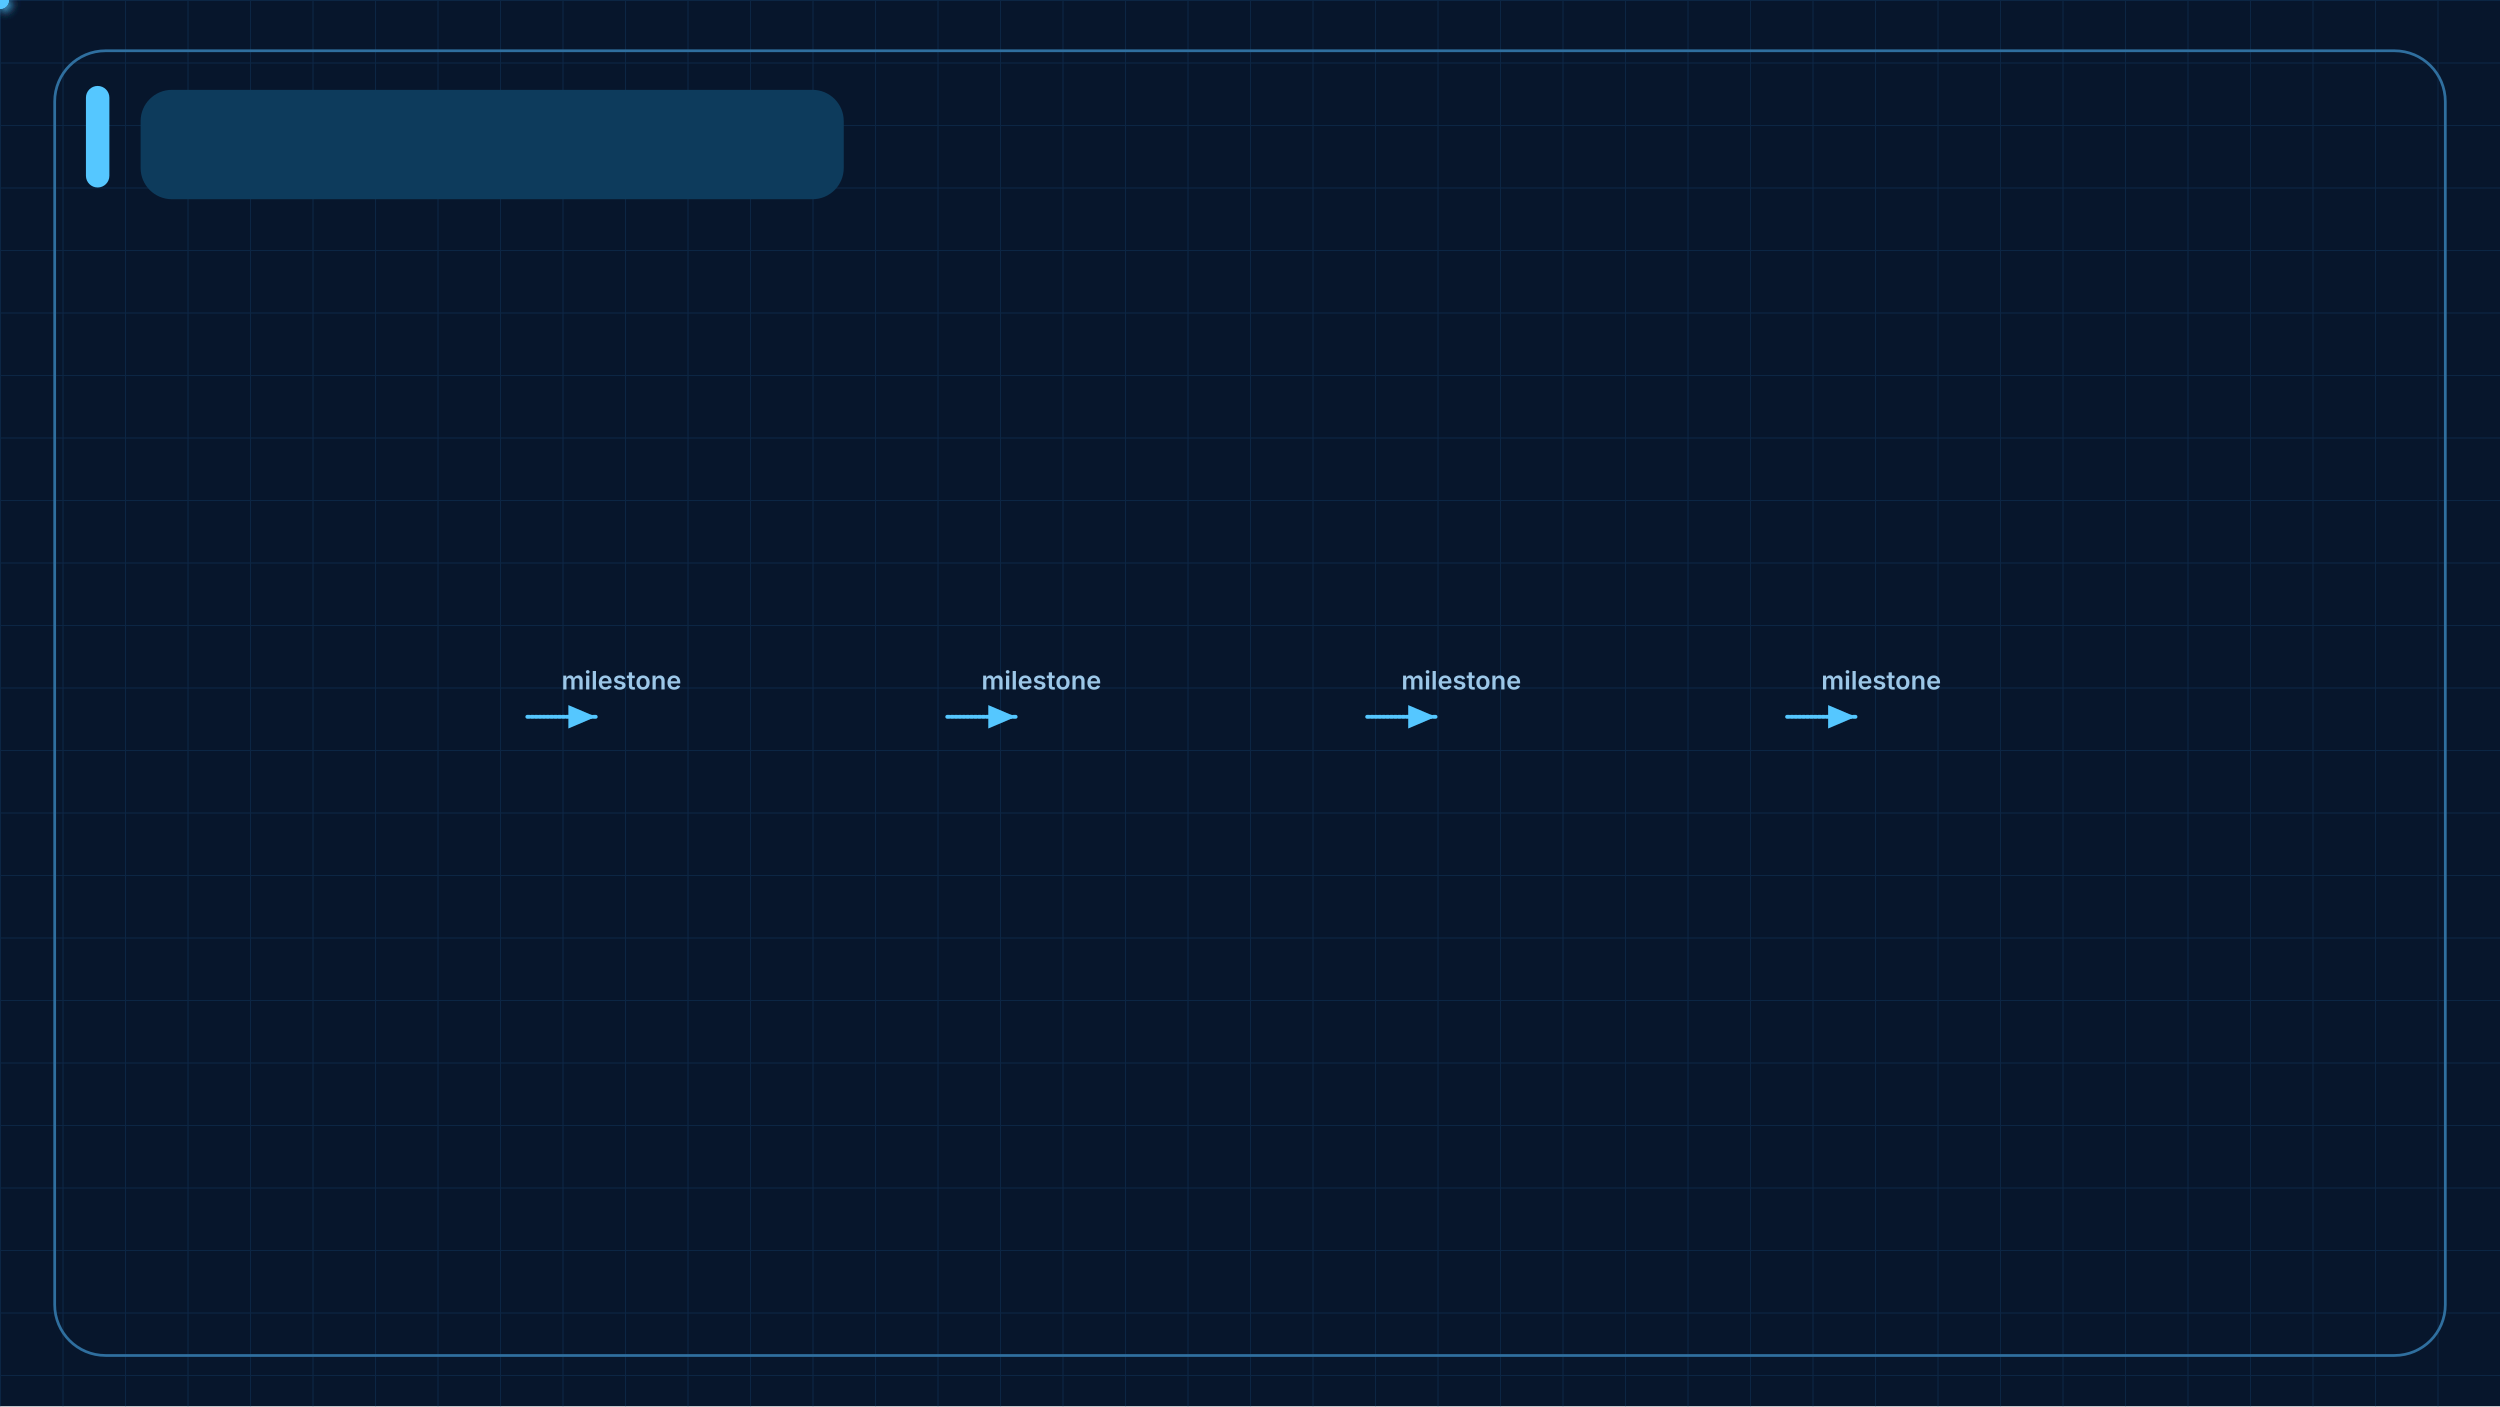
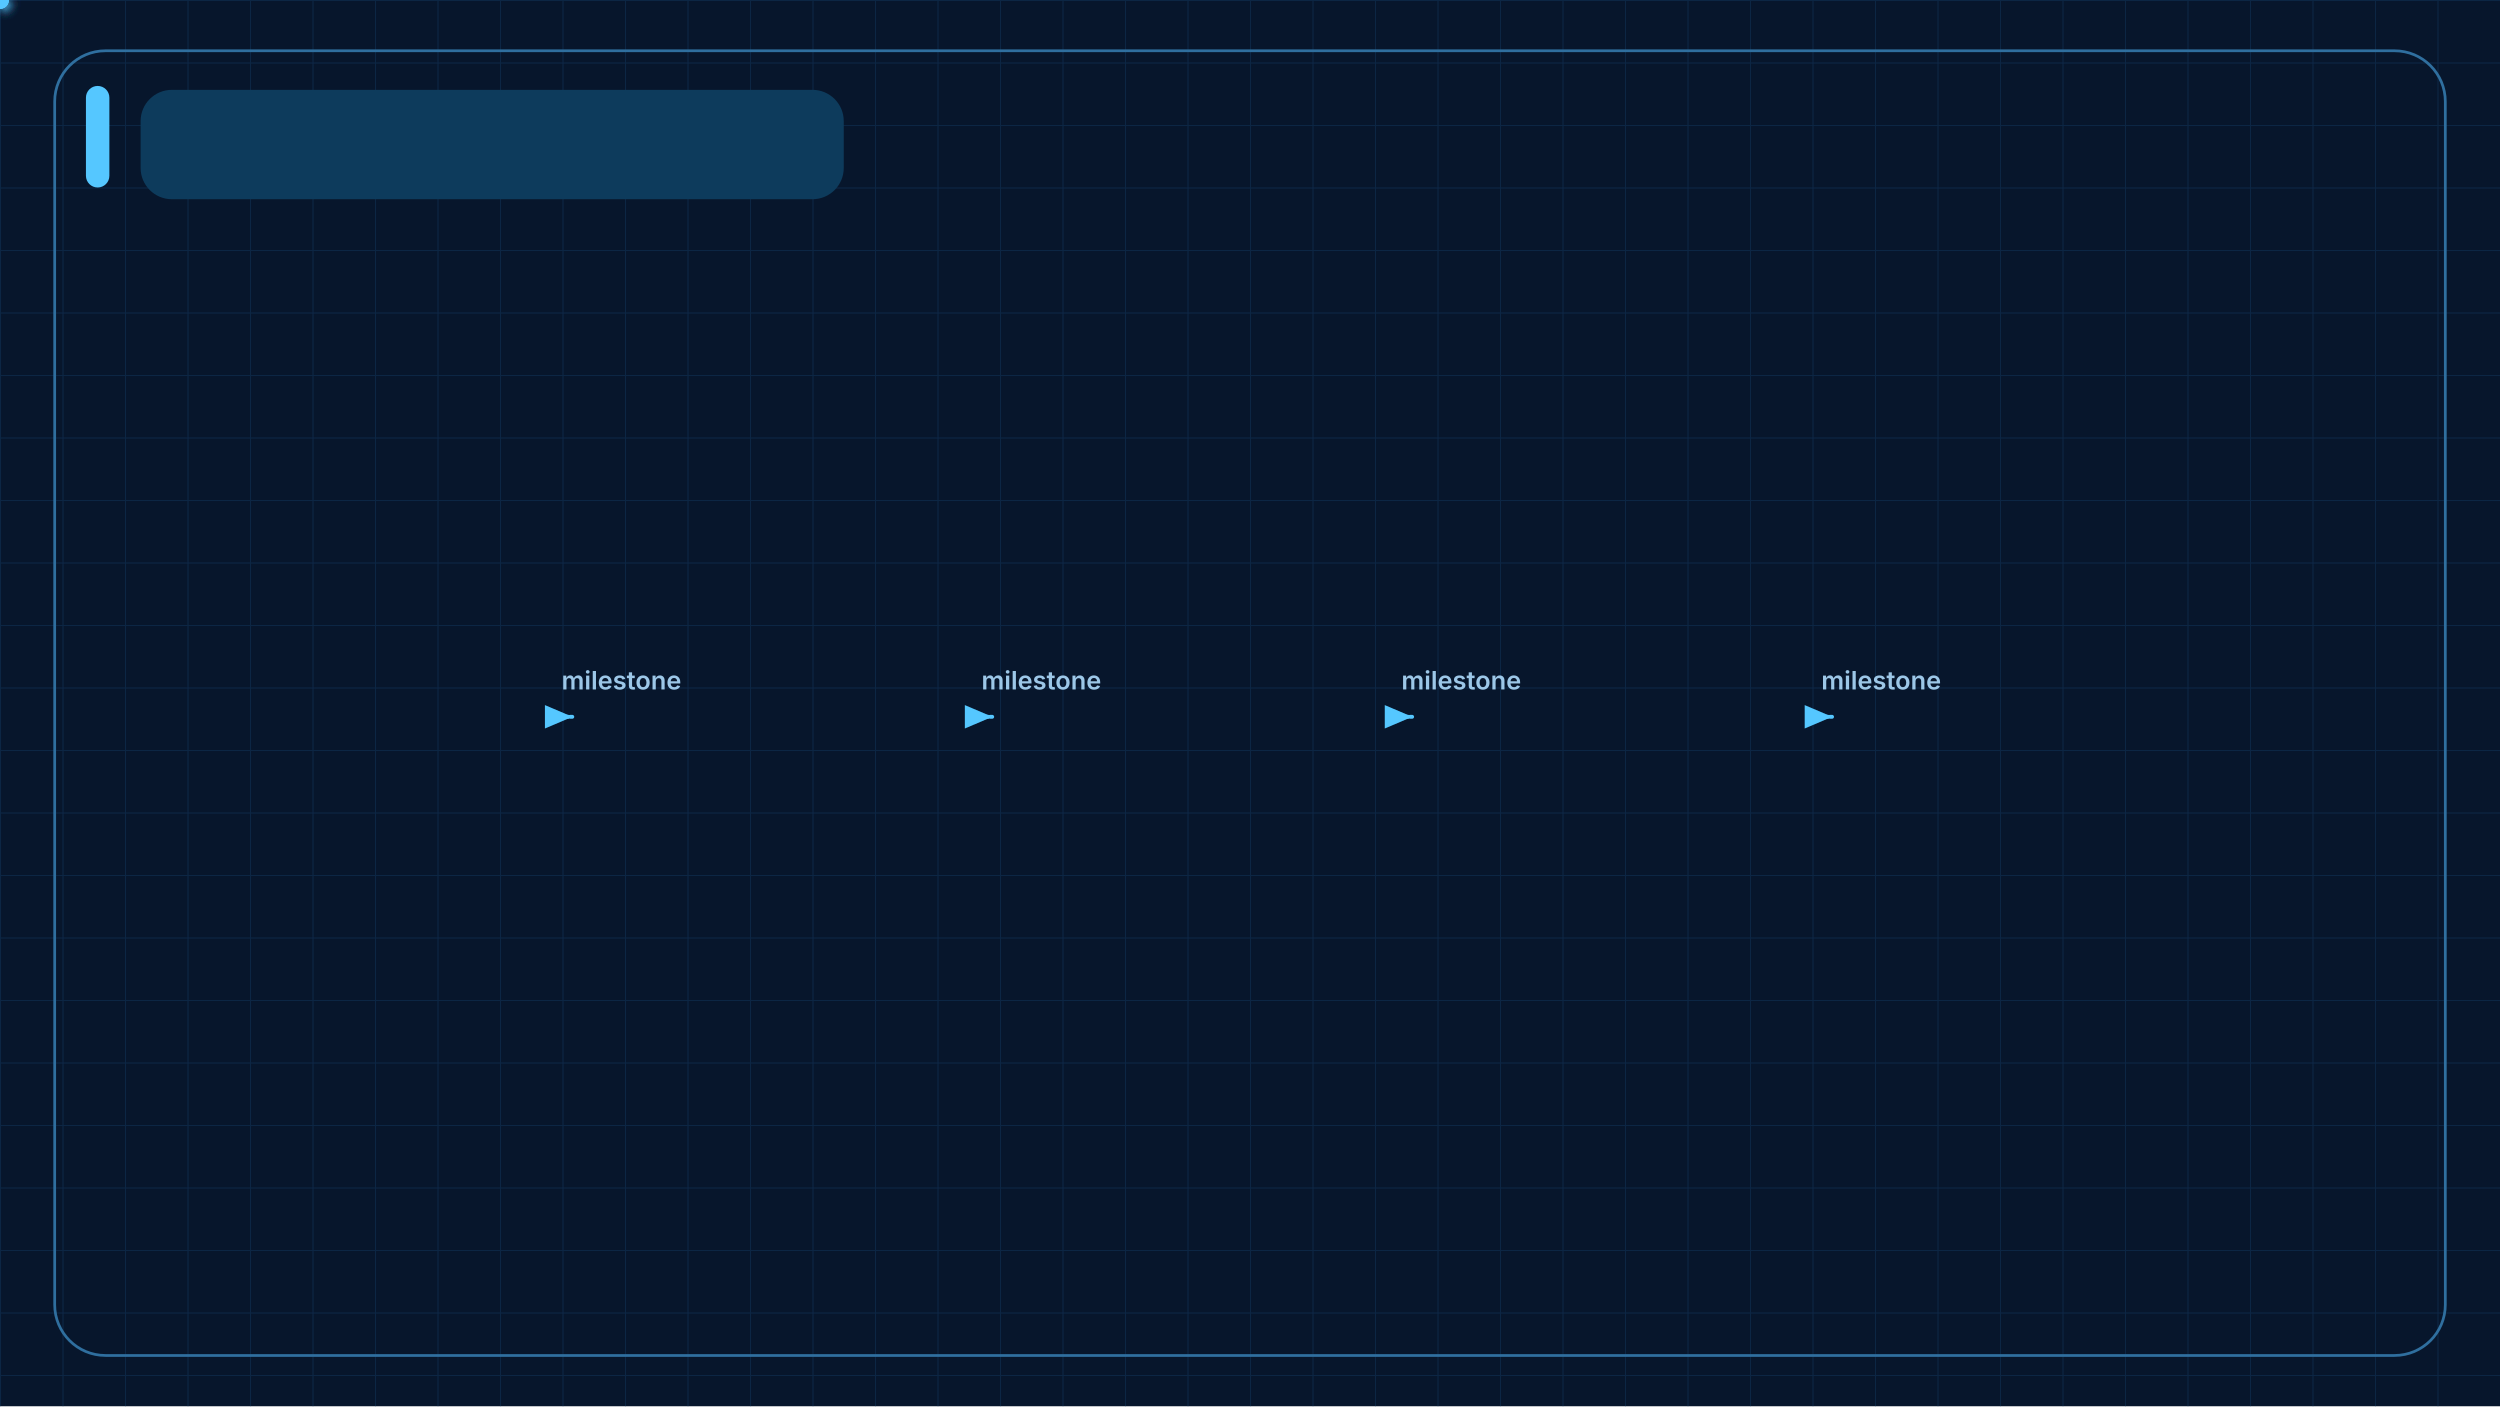
- <svg xmlns="http://www.w3.org/2000/svg" width="1280" height="720" viewBox="0 0 1280 720" role="img" aria-labelledby="diagram-title diagram-desc" data-motion-profile="teaching" data-motion-sequence="step-stagger" data-motion-edge="signal-arrow" data-motion-node="pop" data-motion-group="soft-reveal" data-motion-title="highlight-sweep" data-motion-reduced="subtle">
+ <svg xmlns="http://www.w3.org/2000/svg" width="1280" height="720" viewBox="0 0 1280 720" role="img" aria-labelledby="diagram-title diagram-desc" data-motion-profile="teaching" data-motion-sequence="step-stagger" data-motion-edge="signal-arrow" data-motion-node="pop" data-motion-group="soft-reveal" data-motion-title="highlight-sweep" data-motion-reduced="subtle" data-icon-system="illustrated-character-v1">
  <style>
  .title { font: 700 42px ui-sans-serif, system-ui, -apple-system, BlinkMacSystemFont, "Segoe UI", sans-serif; letter-spacing: 0; }
  .subtitle { font: 400 16px ui-sans-serif, system-ui, -apple-system, BlinkMacSystemFont, "Segoe UI", sans-serif; }
  .node-title { font: 700 18px ui-sans-serif, system-ui, -apple-system, BlinkMacSystemFont, "Segoe UI", sans-serif; }
  .node-caption { font: 400 13px ui-sans-serif, system-ui, -apple-system, BlinkMacSystemFont, "Segoe UI", sans-serif; opacity: 0.84; }
  .group-label { font: 700 14px ui-sans-serif, system-ui, -apple-system, BlinkMacSystemFont, "Segoe UI", sans-serif; text-transform: uppercase; letter-spacing: 0.08em; }
  .edge-label { font: 600 13px ui-sans-serif, system-ui, -apple-system, BlinkMacSystemFont, "Segoe UI", sans-serif; }
  .step-label { font: 700 12px ui-sans-serif, system-ui, -apple-system, BlinkMacSystemFont, "Segoe UI", sans-serif; }
  .edge-flow { stroke-linecap: round; }
  .edge-draw, .edge-base { stroke-linecap: round; stroke-linejoin: round; }
  .edge-particle { filter: url(#particle-glow); }
  .edge-arrow-particle { filter: url(#particle-glow); }
  .semantic-icon { vector-effect: non-scaling-stroke; }
  .semantic-icon-breathe { transform-box: fill-box; transform-origin: center; animation: semanticIconBreathe 2.8s ease-in-out infinite; }
  .icon-breathe-halo { pointer-events: none; filter: url(#particle-glow); }
  .node-glow, .node-burst { pointer-events: none; }
  #title-accent { transform-origin: 50px 70px; animation: titlePulse 4.8s ease-in-out infinite; }
  #title-highlight { transform-origin: 252px 74px; animation: titleSlide 5.6s ease-in-out infinite; }
  @keyframes titlePulse { 0%, 100% { opacity: 0.76; } 50% { opacity: 1; } }
  @keyframes titleSlide { 0%, 100% { transform: translateX(0); opacity: 0.9; } 50% { transform: translateX(8px); opacity: 1; } }
  @keyframes semanticIconBreathe { 0%, 100% { transform: scale(0.96); opacity: 0.72; } 50% { transform: scale(1.08); opacity: 1; } }
  @media (prefers-reduced-motion: reduce) {
    #title-accent, #title-highlight, .semantic-icon-breathe { animation: none; }
  }
</style>
  <rect width="100%" height="100%" fill="#07162c" />
  <defs>
    <filter id="soft-glow" x="-40%" y="-40%" width="180%" height="180%">
      <feGaussianBlur stdDeviation="5" result="blur" />
      <feMerge>
        <feMergeNode in="blur" />
        <feMergeNode in="SourceGraphic" />
      </feMerge>
    </filter>
    <filter id="particle-glow" x="-80%" y="-80%" width="260%" height="260%">
      <feGaussianBlur stdDeviation="2.6" result="blur" />
      <feMerge>
        <feMergeNode in="blur" />
        <feMergeNode in="SourceGraphic" />
      </feMerge>
    </filter>
    <pattern id="grid" width="32" height="32" patternUnits="userSpaceOnUse">
      <path d="M 32 0 L 0 0 0 32" fill="none" stroke="#12345c" stroke-width="1" />
    </pattern>
  </defs>
  <rect width="100%" height="100%" fill="url(#grid)" opacity="0.52" />
  <rect x="28" y="26" width="1224" height="668" rx="26" fill="none" stroke="#2f6f9f" stroke-width="1.4" opacity="1.00" />
  <rect id="title-accent" x="44" y="44" width="12" height="52" rx="6" fill="#55c7ff" />
  <rect id="title-highlight" x="72" y="46" width="360" height="56" rx="16" fill="#0d3b5c" />
  <rect class="title-sweep" x="72" y="46" width="0" height="56" rx="16" fill="#55c7ff" opacity="0.16">
    <animate attributeName="width" values="0;360;0" dur="3.20s" begin="0.34s" repeatCount="indefinite" />
    <animate attributeName="x" values="72;72;432" dur="3.20s" begin="0.34s" repeatCount="indefinite" />
  </rect>
  <text id="main-title" x="90" y="84" class="title" fill="#e6f7ff" opacity="0">
    <animate attributeName="opacity" values="0;1" dur="0.65s" begin="0.08s" fill="freeze" />
  AI Product Launch Roadmap
</text>
  <text x="74" y="126" class="subtitle" fill="#9cc7e8" opacity="0">
    <animate attributeName="opacity" values="0;1" dur="0.65s" begin="0.28s" fill="freeze" />
  alpha, beta, public launch, scale, and learning milestones
</text>
  <g id="group-roadmap" class="group" opacity="0">
    <animate attributeName="opacity" values="0;1" dur="0.70s" begin="0.17s" fill="freeze" />
    <rect x="55.0" y="260.0" width="1120.0" height="190.0" rx="22" fill="#0b1d38" fill-opacity="0.34" stroke="#55c7ff" stroke-width="1.6" stroke-dasharray="9 8">
  </rect>
    <text x="73.0" y="290.0" class="group-label" fill="#9cc7e8">Launch Window</text>
  </g>
  <defs>
    <marker id="arrow-1" markerWidth="10" markerHeight="10" refX="7" refY="3" orient="auto" markerUnits="strokeWidth">
      <path d="M 0 0 L 7 3 L 0 6 z" fill="#55c7ff" />
    </marker>
  </defs>
  <g class="edge" data-role="process">
-     <path class="edge-base" d="M 270.0 367.0 L 305.0 367.0" fill="none" stroke="#55c7ff" stroke-width="1.3" opacity="0.24" marker-end="url(#arrow-1)" />
-     <path class="edge-draw" d="M 270.0 367.0 L 305.0 367.0" fill="none" stroke="#55c7ff" stroke-width="2.0" pathLength="1" stroke-dasharray="1" stroke-dashoffset="0" marker-end="url(#arrow-1)" />
-     <circle class="edge-particle" r="4.5" fill="#55c7ff" opacity="0.92">
-       <animateMotion dur="2.05s" repeatCount="indefinite" path="M 270.0 367.0 L 305.0 367.0" begin="-0.19s" />
+     <path class="edge-base" d="M 282.0 367.0 L 293.0 367.0" fill="none" stroke="#55c7ff" stroke-width="1.3" opacity="0.24" marker-end="url(#arrow-1)" />
+     <path class="edge-draw" d="M 282.0 367.0 L 293.0 367.0" fill="none" stroke="#55c7ff" stroke-width="2.0" pathLength="1" stroke-dasharray="1" stroke-dashoffset="0" marker-end="url(#arrow-1)" />
+     <circle class="edge-particle" r="4.5" fill="#55c7ff" opacity="0.92">
+       <animateMotion dur="2.05s" repeatCount="indefinite" path="M 282.0 367.0 L 293.0 367.0" begin="-0.19s" />
      <animate attributeName="opacity" values="0;0.92;0" dur="2.05s" begin="-0.19s" repeatCount="indefinite" />
    </circle>
    <text x="287.5" y="353.0" class="edge-label" fill="#9cc7e8" opacity="1">
    milestone
  </text>
  </g>
  <defs>
    <marker id="arrow-2" markerWidth="10" markerHeight="10" refX="7" refY="3" orient="auto" markerUnits="strokeWidth">
      <path d="M 0 0 L 7 3 L 0 6 z" fill="#55c7ff" />
    </marker>
  </defs>
  <g class="edge" data-role="process">
-     <path class="edge-base" d="M 485.0 367.0 L 520.0 367.0" fill="none" stroke="#55c7ff" stroke-width="1.3" opacity="0.24" marker-end="url(#arrow-2)" />
-     <path class="edge-draw" d="M 485.0 367.0 L 520.0 367.0" fill="none" stroke="#55c7ff" stroke-width="2.0" pathLength="1" stroke-dasharray="1" stroke-dashoffset="0" marker-end="url(#arrow-2)" />
-     <circle class="edge-particle" r="4.5" fill="#55c7ff" opacity="0.92">
-       <animateMotion dur="2.05s" repeatCount="indefinite" path="M 485.0 367.0 L 520.0 367.0" begin="-0.38s" />
+     <path class="edge-base" d="M 497.0 367.0 L 508.0 367.0" fill="none" stroke="#55c7ff" stroke-width="1.3" opacity="0.24" marker-end="url(#arrow-2)" />
+     <path class="edge-draw" d="M 497.0 367.0 L 508.0 367.0" fill="none" stroke="#55c7ff" stroke-width="2.0" pathLength="1" stroke-dasharray="1" stroke-dashoffset="0" marker-end="url(#arrow-2)" />
+     <circle class="edge-particle" r="4.5" fill="#55c7ff" opacity="0.92">
+       <animateMotion dur="2.05s" repeatCount="indefinite" path="M 497.0 367.0 L 508.0 367.0" begin="-0.38s" />
      <animate attributeName="opacity" values="0;0.92;0" dur="2.05s" begin="-0.38s" repeatCount="indefinite" />
    </circle>
    <text x="502.5" y="353.0" class="edge-label" fill="#9cc7e8" opacity="1">
    milestone
  </text>
  </g>
  <defs>
    <marker id="arrow-3" markerWidth="10" markerHeight="10" refX="7" refY="3" orient="auto" markerUnits="strokeWidth">
      <path d="M 0 0 L 7 3 L 0 6 z" fill="#55c7ff" />
    </marker>
  </defs>
  <g class="edge" data-role="process">
-     <path class="edge-base" d="M 700.0 367.0 L 735.0 367.0" fill="none" stroke="#55c7ff" stroke-width="1.3" opacity="0.24" marker-end="url(#arrow-3)" />
-     <path class="edge-draw" d="M 700.0 367.0 L 735.0 367.0" fill="none" stroke="#55c7ff" stroke-width="2.0" pathLength="1" stroke-dasharray="1" stroke-dashoffset="0" marker-end="url(#arrow-3)" />
-     <circle class="edge-particle" r="4.5" fill="#55c7ff" opacity="0.92">
-       <animateMotion dur="2.05s" repeatCount="indefinite" path="M 700.0 367.0 L 735.0 367.0" begin="-0.57s" />
+     <path class="edge-base" d="M 712.0 367.0 L 723.0 367.0" fill="none" stroke="#55c7ff" stroke-width="1.3" opacity="0.24" marker-end="url(#arrow-3)" />
+     <path class="edge-draw" d="M 712.0 367.0 L 723.0 367.0" fill="none" stroke="#55c7ff" stroke-width="2.0" pathLength="1" stroke-dasharray="1" stroke-dashoffset="0" marker-end="url(#arrow-3)" />
+     <circle class="edge-particle" r="4.5" fill="#55c7ff" opacity="0.92">
+       <animateMotion dur="2.05s" repeatCount="indefinite" path="M 712.0 367.0 L 723.0 367.0" begin="-0.57s" />
      <animate attributeName="opacity" values="0;0.92;0" dur="2.05s" begin="-0.57s" repeatCount="indefinite" />
    </circle>
    <text x="717.5" y="353.0" class="edge-label" fill="#9cc7e8" opacity="1">
    milestone
  </text>
  </g>
  <defs>
    <marker id="arrow-4" markerWidth="10" markerHeight="10" refX="7" refY="3" orient="auto" markerUnits="strokeWidth">
      <path d="M 0 0 L 7 3 L 0 6 z" fill="#55c7ff" />
    </marker>
  </defs>
  <g class="edge" data-role="process">
-     <path class="edge-base" d="M 915.0 367.0 L 950.0 367.0" fill="none" stroke="#55c7ff" stroke-width="1.3" opacity="0.24" marker-end="url(#arrow-4)" />
-     <path class="edge-draw" d="M 915.0 367.0 L 950.0 367.0" fill="none" stroke="#55c7ff" stroke-width="2.0" pathLength="1" stroke-dasharray="1" stroke-dashoffset="0" marker-end="url(#arrow-4)" />
-     <circle class="edge-particle" r="4.5" fill="#55c7ff" opacity="0.92">
-       <animateMotion dur="2.05s" repeatCount="indefinite" path="M 915.0 367.0 L 950.0 367.0" begin="-0.76s" />
+     <path class="edge-base" d="M 927.0 367.0 L 938.0 367.0" fill="none" stroke="#55c7ff" stroke-width="1.3" opacity="0.24" marker-end="url(#arrow-4)" />
+     <path class="edge-draw" d="M 927.0 367.0 L 938.0 367.0" fill="none" stroke="#55c7ff" stroke-width="2.0" pathLength="1" stroke-dasharray="1" stroke-dashoffset="0" marker-end="url(#arrow-4)" />
+     <circle class="edge-particle" r="4.5" fill="#55c7ff" opacity="0.92">
+       <animateMotion dur="2.05s" repeatCount="indefinite" path="M 927.0 367.0 L 938.0 367.0" begin="-0.76s" />
      <animate attributeName="opacity" values="0;0.92;0" dur="2.05s" begin="-0.76s" repeatCount="indefinite" />
    </circle>
    <text x="932.5" y="353.0" class="edge-label" fill="#9cc7e8" opacity="1">
    milestone
  </text>
  </g>
  <g id="node-alpha" class="node motion-node" data-role="source" opacity="0">
    <animate attributeName="opacity" values="0;1" dur="0.55s" begin="0.25s" fill="freeze" />
    <animateTransform attributeName="transform" type="translate" values="0 7.2;0 -3.6;0 0;0 -2.7;0 0;0 1.7;0 0" dur="5.85s" begin="0.95s" repeatCount="indefinite" additive="sum" />
    <rect class="node-glow" x="86.0" y="321.0" width="188.0" height="92.0" rx="12.0" fill="none" stroke="#7dd3fc" stroke-width="1.2" opacity="0.12" filter="url(#soft-glow)">
      <animate attributeName="opacity" values="0.08;0.22;0.08" dur="4.25s" begin="0.45s" repeatCount="indefinite" />
      <animate attributeName="stroke-width" values="1.0;2.3;1.0" dur="4.25s" begin="0.45s" repeatCount="indefinite" />
    </rect>
    <rect x="90.0" y="325.0" width="180.0" height="84.0" rx="8.0" fill="#0b273c" stroke="#7dd3fc" stroke-width="1.8" />
-     <g id="icon-alpha-root" class="semantic-icon-wrap semantic-icon-root semantic-icon-file" data-icon="file" data-node-id="alpha" opacity="0.94">
-       <g class="semantic-icon-file-page icon-file-page-motion" opacity="0.96">
-         <g transform="translate(129.6 367.0)">
-           <g>
-             <g transform="translate(-129.6 -367.0)">
-               <path class="semantic-icon icon-filled semantic-icon-file icon-file-sheet" d="M 117.4 350.0 H 134.4 L 141.8 357.5 V 384.0 H 117.4 Z" fill="#244d66" stroke="#7dd3fc" stroke-width="3" stroke-linecap="round" stroke-linejoin="round" />
-               <g class="icon-file-fold-motion">
-                 <path d="M 134.4 350.0 L 141.8 357.5 H 134.4 Z" fill="#386a87" stroke="#7dd3fc" stroke-width="2.2" stroke-linejoin="round" />
-                 <path d="M 134.4 350.0 V 357.5 H 141.8" fill="none" stroke="#7dd3fc" stroke-width="2.4" stroke-linecap="round" stroke-linejoin="round" opacity="0.88" />
-               </g>
-             </g>
-           </g>
+     <g class="semantic-icon-wrap semantic-icon-character-wrap" data-icon="file" data-node-id="alpha" opacity="0.98">
+       <g id="icon-alpha-root" class="semantic-icon semantic-icon-illustrated-character-v1" data-semantic-role="note-write-settle" data-rest-opacity="1" transform="translate(108.8 342.6) scale(0.4872)">
+         <g class="illustrated-character-motion-shell">
+           <path id="icon-alpha-page" class="illustrated-character-part illustrated-character-page" data-rest-opacity="1" d="M28 18h30l15 15v49H28z" fill="#fffdf6" stroke="#283047" stroke-width="3" stroke-linecap="round" stroke-linejoin="round" />
+           <path id="icon-alpha-corner" class="illustrated-character-part illustrated-character-corner" data-rest-opacity="1" d="M58 18v16h15" fill="#c5b8f2" stroke="#283047" stroke-width="3" stroke-linecap="round" stroke-linejoin="round" />
+           <path id="icon-alpha-line-1" class="illustrated-character-part illustrated-character-line-1" data-rest-opacity="1" d="M38 48h25" fill="none" stroke="#283047" stroke-width="3" stroke-linecap="round" stroke-linejoin="round" />
+           <path id="icon-alpha-line-2" class="illustrated-character-part illustrated-character-line-2" data-rest-opacity="1" d="M38 57h22" fill="none" stroke="#283047" stroke-width="3" stroke-linecap="round" stroke-linejoin="round" />
+           <path id="icon-alpha-line-3" class="illustrated-character-part illustrated-character-line-3" data-rest-opacity="1" d="M38 66h16" fill="none" stroke="#283047" stroke-width="3" stroke-linecap="round" stroke-linejoin="round" />
+           <circle id="icon-alpha-dot" class="illustrated-character-part illustrated-character-dot" data-rest-opacity="1" cx="30" cy="74" r="5" fill="#49c99a" stroke="#283047" stroke-width="3" stroke-linecap="round" stroke-linejoin="round" />
        </g>
      </g>
    </g>
    <text x="206.4" y="353.0" text-anchor="middle" fill="#e6f7ff">
      <tspan x="206.4" dy="18" class="node-title">Alpha</tspan>
      <tspan x="206.4" dy="17" class="node-caption">internal</tspan>
    </text>
  </g>
  <g id="node-beta" class="node motion-node" data-role="process" opacity="0">
    <animate attributeName="opacity" values="0;1" dur="0.55s" begin="0.37s" fill="freeze" />
    <animateTransform attributeName="transform" type="translate" values="0 7.2;0 -3.6;0 0;0 -2.7;0 0;0 1.7;0 0" dur="6.30s" begin="1.07s" repeatCount="indefinite" additive="sum" />
    <rect class="node-glow" x="301.0" y="321.0" width="188.0" height="92.0" rx="12.0" fill="none" stroke="#55c7ff" stroke-width="1.2" opacity="0.12" filter="url(#soft-glow)">
      <animate attributeName="opacity" values="0.08;0.22;0.08" dur="4.60s" begin="0.57s" repeatCount="indefinite" />
      <animate attributeName="stroke-width" values="1.0;2.3;1.0" dur="4.60s" begin="0.57s" repeatCount="indefinite" />
    </rect>
    <rect x="305.0" y="325.0" width="180.0" height="84.0" rx="8.0" fill="#0b1d38" stroke="#55c7ff" stroke-width="1.8" />
-     <g id="icon-beta-root" class="semantic-icon-wrap semantic-icon-root semantic-icon-agent" data-icon="agent" data-node-id="beta" opacity="0.94">
-       <path id="icon-beta-shell" class="semantic-icon semantic-icon-agent icon-agent-shell" d="M 344.6 350.3            L 357.2 357.8            V 374.8            L 344.6 382.6            L 332.0 374.8            V 357.8            Z" fill="#1b4264" stroke="#55c7ff" stroke-width="2.8" stroke-linecap="round" stroke-linejoin="round" opacity="0.92" />
-       <path class="semantic-icon semantic-icon-agent icon-agent-circuit" d="M 344.6 357.1 V 373.1            M 338.1 363.3 H 342.9            M 346.3 366.7 H 351.7            M 340.2 372.4 H 348.3" fill="none" stroke="#55c7ff" stroke-width="2.0" stroke-linecap="round" stroke-linejoin="round" opacity="0.50" />
-       <circle id="icon-beta-core" class="icon-runtime-part icon-agent-core" cx="344.6" cy="366.7" r="3.0" fill="#55c7ff" stroke="#1b4264" stroke-width="1.5" opacity="0.78" />
-       <circle id="icon-beta-thought-1" class="icon-runtime-part icon-agent-thought" cx="338.5" cy="359.5" r="2.0" fill="#55c7ff" opacity="0.46" />
-       <circle id="icon-beta-thought-2" class="icon-runtime-part icon-agent-thought" cx="350.7" cy="361.6" r="1.9" fill="#55c7ff" opacity="0.38" />
-       <circle id="icon-beta-thought-3" class="icon-runtime-part icon-agent-thought" cx="341.5" cy="373.1" r="1.8" fill="#55c7ff" opacity="0.42" />
-       <path id="icon-beta-decision-token" class="icon-runtime-part icon-agent-decision-token" d="M 352.8 362.2            L 355.2 364.6            L 352.8 367.0            L 350.4 364.6            Z" fill="#55c7ff" stroke="#1b4264" stroke-width="1.2" opacity="0" />
+     <g class="semantic-icon-wrap semantic-icon-character-wrap" data-icon="agent" data-node-id="beta" opacity="0.98">
+       <g id="icon-beta-root" class="semantic-icon semantic-icon-illustrated-character-v1" data-semantic-role="think-decide-confirm" data-rest-opacity="1" transform="translate(323.8 342.6) scale(0.4872)">
+         <g class="illustrated-character-motion-shell">
+           <path id="icon-beta-brain-left" class="illustrated-character-part illustrated-character-brain-left" data-rest-opacity="1" d="M48 18C31 10 13 23 18 39C4 48 10 67 25 70C26 86 44 91 52 78L52 30C51 25 50 21 48 18Z" fill="#49c99a" stroke="#283047" stroke-width="3" stroke-linecap="round" stroke-linejoin="round" />
+           <path id="icon-beta-brain-right" class="illustrated-character-part illustrated-character-brain-right" data-rest-opacity="1" d="M52 18C69 10 87 23 82 39C96 48 90 67 75 70C74 86 56 91 48 78L48 30C49 25 50 21 52 18Z" fill="#c5b8f2" stroke="#283047" stroke-width="3" stroke-linecap="round" stroke-linejoin="round" />
+           <path id="icon-beta-brain-veins" class="illustrated-character-part illustrated-character-brain-veins" data-rest-opacity="1" d="M34 27c-5 6 4 9 1 16m-8 12c8-1 5 9 11 11m28-39c5 6-4 9-1 16m8 12c-8-1-5 9-11 11" fill="none" stroke="#283047" stroke-width="3" stroke-linecap="round" stroke-linejoin="round" />
+           <rect id="icon-beta-chip" class="illustrated-character-part illustrated-character-chip" data-rest-opacity="1" x="31" y="33" width="38" height="32" rx="4" fill="#fffdf6" stroke="#283047" stroke-width="3" stroke-linecap="round" stroke-linejoin="round" />
+           <text id="icon-beta-chip-label" class="illustrated-character-part illustrated-character-chip-label" data-rest-opacity="1" x="50" y="54" fill="#283047" text-anchor="middle" font-family="ui-sans-serif, system-ui" font-size="20" font-weight="700">AI</text>
+           <path id="icon-beta-signal" class="illustrated-character-part illustrated-character-signal" data-rest-opacity="1" d="M73 39h7m-7 7h10m-10 7h7" fill="none" stroke="#283047" stroke-width="3" stroke-linecap="round" stroke-linejoin="round" />
+           <path id="icon-beta-spark" class="illustrated-character-part illustrated-character-spark" data-rest-opacity="1" d="M21 20l2 5 5 2-5 2-2 5-2-5-5-2 5-2z" fill="#ffd45e" stroke="#283047" stroke-width="3" stroke-linecap="round" stroke-linejoin="round" />
+         </g>
+       </g>
    </g>
    <text x="421.4" y="353.0" text-anchor="middle" fill="#e6f7ff">
      <tspan x="421.4" dy="18" class="node-title">Beta</tspan>
      <tspan x="421.4" dy="17" class="node-caption">trusted</tspan>
      <tspan x="421.4" dy="17" class="node-caption">users</tspan>
    </text>
  </g>
  <g id="node-public" class="node motion-node" data-role="output" opacity="0">
    <animate attributeName="opacity" values="0;1" dur="0.55s" begin="0.49s" fill="freeze" />
    <animateTransform attributeName="transform" type="translate" values="0 7.2;0 -3.6;0 0;0 -2.7;0 0;0 1.7;0 0" dur="5.40s" begin="1.19s" repeatCount="indefinite" additive="sum" />
    <circle class="node-burst" cx="610.0" cy="367.0" r="90.0" fill="none" stroke="#33e6a6" stroke-width="1.6" opacity="0">
      <animate attributeName="r" values="90.0;127.8" dur="3.40s" begin="0.94s" repeatCount="indefinite" />
      <animate attributeName="opacity" values="0;0.25;0" dur="3.40s" begin="0.94s" repeatCount="indefinite" />
    </circle>
    <circle class="node-burst" cx="610.0" cy="367.0" r="90.0" fill="none" stroke="#33e6a6" stroke-width="1" opacity="0">
      <animate attributeName="r" values="90.0;149.0" dur="4.60s" begin="1.84s" repeatCount="indefinite" />
      <animate attributeName="opacity" values="0;0.16;0" dur="4.60s" begin="1.84s" repeatCount="indefinite" />
    </circle>
    <rect class="node-glow" x="516.0" y="321.0" width="188.0" height="92.0" rx="12.0" fill="none" stroke="#33e6a6" stroke-width="1.2" opacity="0.12" filter="url(#soft-glow)">
      <animate attributeName="opacity" values="0.08;0.22;0.08" dur="4.95s" begin="0.69s" repeatCount="indefinite" />
      <animate attributeName="stroke-width" values="1.0;2.3;1.0" dur="4.95s" begin="0.69s" repeatCount="indefinite" />
    </rect>
    <rect x="520.0" y="325.0" width="180.0" height="84.0" rx="8.0" fill="#0a2d33" stroke="#33e6a6" stroke-width="1.8" />
-     <g id="icon-public-root" class="semantic-icon-wrap semantic-icon-root semantic-icon-cloud" data-icon="cloud" data-node-id="public" opacity="0.94">
-       <path d="M 542.6 370.7            C 542.6 363.9, 550.1 361.2, 554.8 360.9            C 557.6 351.7, 570.1 354.8, 569.1 364.3            C 578.0 365.3, 577.6 377.5, 568.8 377.5            H 547.4" class="semantic-icon icon-filled semantic-icon-cloud" stroke="#33e6a6" stroke-width="3" stroke-linecap="round" stroke-linejoin="round" fill="#13564c" />
+     <g class="semantic-icon-wrap semantic-icon-character-wrap" data-icon="cloud" data-node-id="public" opacity="0.98">
+       <g id="icon-public-root" class="semantic-icon semantic-icon-illustrated-character-v1" data-semantic-role="uplink-send-ready" data-rest-opacity="1" transform="translate(538.8 342.6) scale(0.4872)">
+         <g class="illustrated-character-motion-shell">
+           <path id="icon-public-cloud" class="illustrated-character-part illustrated-character-cloud" data-rest-opacity="1" d="M25 70c-13 0-16-18-3-22 1-14 20-18 27-7 10-8 27-1 25 12 12 4 8 17-3 17z" fill="#83d9ed" stroke="#283047" stroke-width="3" stroke-linecap="round" stroke-linejoin="round" />
+           <path id="icon-public-kite" class="illustrated-character-part illustrated-character-kite" data-rest-opacity="1" d="M53 24l13 13-13 13-13-13z" fill="#c5b8f2" stroke="#283047" stroke-width="3" stroke-linecap="round" stroke-linejoin="round" />
+           <path id="icon-public-kite-tail" class="illustrated-character-part illustrated-character-kite-tail" data-rest-opacity="1" d="M53 50c3 5-4 8 0 13" fill="none" stroke="#283047" stroke-width="3" stroke-linecap="round" stroke-linejoin="round" />
+           <circle id="icon-public-data-dot" class="illustrated-character-part illustrated-character-data-dot" data-rest-opacity="1" cx="53" cy="61" r="4" fill="#ffd45e" stroke="#283047" stroke-width="3" stroke-linecap="round" stroke-linejoin="round" />
+           <circle id="icon-public-ready-light" class="illustrated-character-part illustrated-character-ready-light" data-rest-opacity="1" cx="73" cy="42" r="6" fill="#49c99a" stroke="#283047" stroke-width="3" stroke-linecap="round" stroke-linejoin="round" />
+         </g>
+       </g>
    </g>
    <text x="636.4" y="353.0" text-anchor="middle" fill="#e6f7ff">
      <tspan x="636.4" dy="18" class="node-title">Public</tspan>
      <tspan x="636.4" dy="17" class="node-caption">launch</tspan>
    </text>
  </g>
  <g id="node-scale" class="node motion-node" data-role="tool" opacity="0">
    <animate attributeName="opacity" values="0;1" dur="0.55s" begin="0.61s" fill="freeze" />
    <animateTransform attributeName="transform" type="translate" values="0 7.2;0 -3.6;0 0;0 -2.7;0 0;0 1.7;0 0" dur="5.85s" begin="1.31s" repeatCount="indefinite" additive="sum" />
    <rect class="node-glow" x="731.0" y="321.0" width="188.0" height="92.0" rx="12.0" fill="none" stroke="#f6d365" stroke-width="1.2" opacity="0.12" filter="url(#soft-glow)">
      <animate attributeName="opacity" values="0.08;0.22;0.08" dur="3.90s" begin="0.81s" repeatCount="indefinite" />
      <animate attributeName="stroke-width" values="1.0;2.3;1.0" dur="3.90s" begin="0.81s" repeatCount="indefinite" />
    </rect>
    <rect x="735.0" y="325.0" width="180.0" height="84.0" rx="8.0" fill="#1f2835" stroke="#f6d365" stroke-width="1.8" />
-     <g id="icon-scale-root" class="semantic-icon-wrap semantic-icon-root semantic-icon-api" data-icon="api" data-node-id="scale" opacity="0.94">
-       <rect id="icon-scale-left-endpoint" x="758.3" y="359.2" width="5.1" height="15.6" rx="2.5" fill="#4e4e40" stroke="#f6d365" stroke-width="2.7" />
-       <rect id="icon-scale-right-endpoint" x="785.8" y="359.2" width="5.1" height="15.6" rx="2.5" fill="#4e4e40" stroke="#f6d365" stroke-width="2.7" />
-       <path d="M 766.1 367.0 H 783.1" class="semantic-icon semantic-icon-api" fill="none" stroke="#f6d365" stroke-width="3" stroke-linecap="round" stroke-linejoin="round" opacity="0.62" />
-       <path d="M 771.9 363.6 L 775.6 367.0 L 771.9 370.4            M 778.3 370.4 L 774.6 367.0 L 778.3 363.6" fill="none" stroke="#f6d365" stroke-width="2.2" stroke-linecap="round" stroke-linejoin="round" opacity="0.86" />
-       <circle id="icon-scale-request-token" class="icon-runtime-part" cx="767.1" cy="367.0" r="2.9" fill="#f6d365" opacity="0" />
-       <circle id="icon-scale-response-token" class="icon-runtime-part" cx="782.1" cy="367.0" r="2.4" fill="#f6d365" opacity="0" />
-       <circle id="icon-scale-target-ring" class="icon-runtime-part" cx="782.4" cy="367.0" r="3.7" fill="none" stroke="#f6d365" stroke-width="2" opacity="0" />
-       <text id="icon-scale-status" class="icon-runtime-part" x="774.6" y="370.4" text-anchor="middle" fill="#f6d365" stroke="none" font-size="8.0" font-weight="700" opacity="0">200</text>
+     <g class="semantic-icon-wrap semantic-icon-character-wrap" data-icon="api" data-node-id="scale" opacity="0.98">
+       <g id="icon-scale-root" class="semantic-icon semantic-icon-illustrated-character-v1" data-semantic-role="signal-request-return" data-rest-opacity="1" transform="translate(753.8 342.6) scale(0.4872)">
+         <g class="illustrated-character-motion-shell">
+           <rect id="icon-scale-interface" class="illustrated-character-part illustrated-character-interface" data-rest-opacity="1" x="19" y="27" width="62" height="46" rx="7" fill="#fffdf6" stroke="#283047" stroke-width="3" stroke-linecap="round" stroke-linejoin="round" />
+           <path id="icon-scale-interface-top" class="illustrated-character-part illustrated-character-interface-top" data-rest-opacity="1" d="M20 39h60" fill="none" stroke="#283047" stroke-width="3" stroke-linecap="round" stroke-linejoin="round" />
+           <circle id="icon-scale-interface-dot" class="illustrated-character-part illustrated-character-interface-dot" data-rest-opacity="1" cx="28" cy="33" r="2" fill="#ffd2b8" stroke="#283047" stroke-width="3" stroke-linecap="round" stroke-linejoin="round" />
+           <path id="icon-scale-request" class="illustrated-character-part illustrated-character-request" data-rest-opacity="1" d="M31 53h24m-7-7 7 7-7 7" fill="none" stroke="#283047" stroke-width="3" stroke-linecap="round" stroke-linejoin="round" />
+           <path id="icon-scale-receipt" class="illustrated-character-part illustrated-character-receipt" data-rest-opacity="1" d="M68 61H44m7-7-7 7 7 7" fill="none" stroke="#283047" stroke-width="3" stroke-linecap="round" stroke-linejoin="round" />
+           <circle id="icon-scale-status" class="illustrated-character-part illustrated-character-status" data-rest-opacity="1" cx="73" cy="28" r="7" fill="#49c99a" stroke="#283047" stroke-width="3" stroke-linecap="round" stroke-linejoin="round" />
+         </g>
+       </g>
    </g>
    <text x="851.4" y="353.0" text-anchor="middle" fill="#e6f7ff">
      <tspan x="851.4" dy="18" class="node-title">Scale</tspan>
      <tspan x="851.4" dy="17" class="node-caption">automate</tspan>
    </text>
  </g>
  <g id="node-learn" class="node motion-node" data-role="memory" opacity="0">
    <animate attributeName="opacity" values="0;1" dur="0.55s" begin="0.73s" fill="freeze" />
    <animateTransform attributeName="transform" type="translate" values="0 7.2;0 -3.6;0 0;0 -2.7;0 0;0 1.7;0 0" dur="6.30s" begin="1.43s" repeatCount="indefinite" additive="sum" />
    <rect class="node-glow" x="946.0" y="321.0" width="188.0" height="92.0" rx="12.0" fill="none" stroke="#33e6a6" stroke-width="1.2" opacity="0.12" filter="url(#soft-glow)">
      <animate attributeName="opacity" values="0.08;0.22;0.08" dur="4.25s" begin="0.93s" repeatCount="indefinite" />
      <animate attributeName="stroke-width" values="1.0;2.3;1.0" dur="4.25s" begin="0.93s" repeatCount="indefinite" />
    </rect>
    <rect x="950.0" y="325.0" width="180.0" height="84.0" rx="8.0" fill="#0b2f2b" stroke="#33e6a6" stroke-width="1.8" />
-     <g id="icon-learn-root" class="semantic-icon-wrap semantic-icon-root semantic-icon-memory" data-icon="memory" data-node-id="learn" opacity="0.94">
-       <rect id="icon-learn-back-card" class="icon-memory-back-card" x="979.7" y="353.7" width="20.1" height="18.7" rx="3.1" fill="#145746" stroke="#33e6a6" stroke-width="2.5" opacity="0.58" />
-       <rect id="icon-learn-front-card" class="icon-memory-front-card" x="977.0" y="357.5" width="21.8" height="19.7" rx="3.4" fill="#145746" stroke="#33e6a6" stroke-width="2.7" opacity="0.84" />
-       <path id="icon-learn-trace-1" class="icon-memory-trace" d="M 982.8 363.9 H 994.7" fill="none" stroke="#33e6a6" stroke-width="2.2" stroke-linecap="round" opacity="0.82" />
-       <path id="icon-learn-trace-2" class="icon-memory-trace" d="M 982.8 368.7 H 997.1" fill="none" stroke="#33e6a6" stroke-width="2.2" stroke-linecap="round" opacity="0.82" />
-       <path id="icon-learn-trace-3" class="icon-memory-trace" d="M 982.8 373.5 H 992.7" fill="none" stroke="#33e6a6" stroke-width="2.2" stroke-linecap="round" opacity="0.82" />
-       <circle id="icon-learn-dot" class="icon-memory-dot" cx="998.8" cy="359.9" r="2.2" fill="#33e6a6" opacity="0.72" />
-       <circle id="icon-learn-commit-token" class="icon-runtime-part" cx="980.8" cy="351.4" r="2.6" fill="#33e6a6" opacity="0" />
-       <circle id="icon-learn-flash" class="icon-runtime-part" cx="987.9" cy="367.3" r="12.2" fill="none" stroke="#33e6a6" stroke-width="2" opacity="0" />
+     <g class="semantic-icon-wrap semantic-icon-character-wrap" data-icon="memory" data-node-id="learn" opacity="0.98">
+       <g id="icon-learn-root" class="semantic-icon semantic-icon-illustrated-character-v1" data-semantic-role="index-commit-recall" data-rest-opacity="1" transform="translate(968.8 342.6) scale(0.4872)">
+         <g class="illustrated-character-motion-shell">
+           <rect id="icon-learn-back-card" class="illustrated-character-part illustrated-character-back-card" data-rest-opacity="1" x="25" y="24" width="47" height="50" rx="7" fill="#c5b8f2" stroke="#283047" stroke-width="3" stroke-linecap="round" stroke-linejoin="round" />
+           <rect id="icon-learn-front-card" class="illustrated-character-part illustrated-character-front-card" data-rest-opacity="1" x="33" y="33" width="44" height="48" rx="7" fill="#fffdf6" stroke="#283047" stroke-width="3" stroke-linecap="round" stroke-linejoin="round" />
+           <path id="icon-learn-bookmark" class="illustrated-character-part illustrated-character-bookmark" data-rest-opacity="1" d="M62 33v19l-6-4-6 4V33z" fill="#ffd2b8" stroke="#283047" stroke-width="3" stroke-linecap="round" stroke-linejoin="round" />
+           <path id="icon-learn-key-line" class="illustrated-character-part illustrated-character-key-line" data-rest-opacity="1" d="M43 59h24m-24 8h17" fill="none" stroke="#283047" stroke-width="3" stroke-linecap="round" stroke-linejoin="round" />
+           <circle id="icon-learn-memory-dot" class="illustrated-character-part illustrated-character-memory-dot" data-rest-opacity="1" cx="38" cy="29" r="4" fill="#49c99a" stroke="#283047" stroke-width="3" stroke-linecap="round" stroke-linejoin="round" />
+         </g>
+       </g>
    </g>
    <text x="1066.4" y="353.0" text-anchor="middle" fill="#e6f7ff">
      <tspan x="1066.4" dy="18" class="node-title">Learn</tspan>
      <tspan x="1066.4" dy="17" class="node-caption">feedback</tspan>
    </text>
  </g>
</svg>
